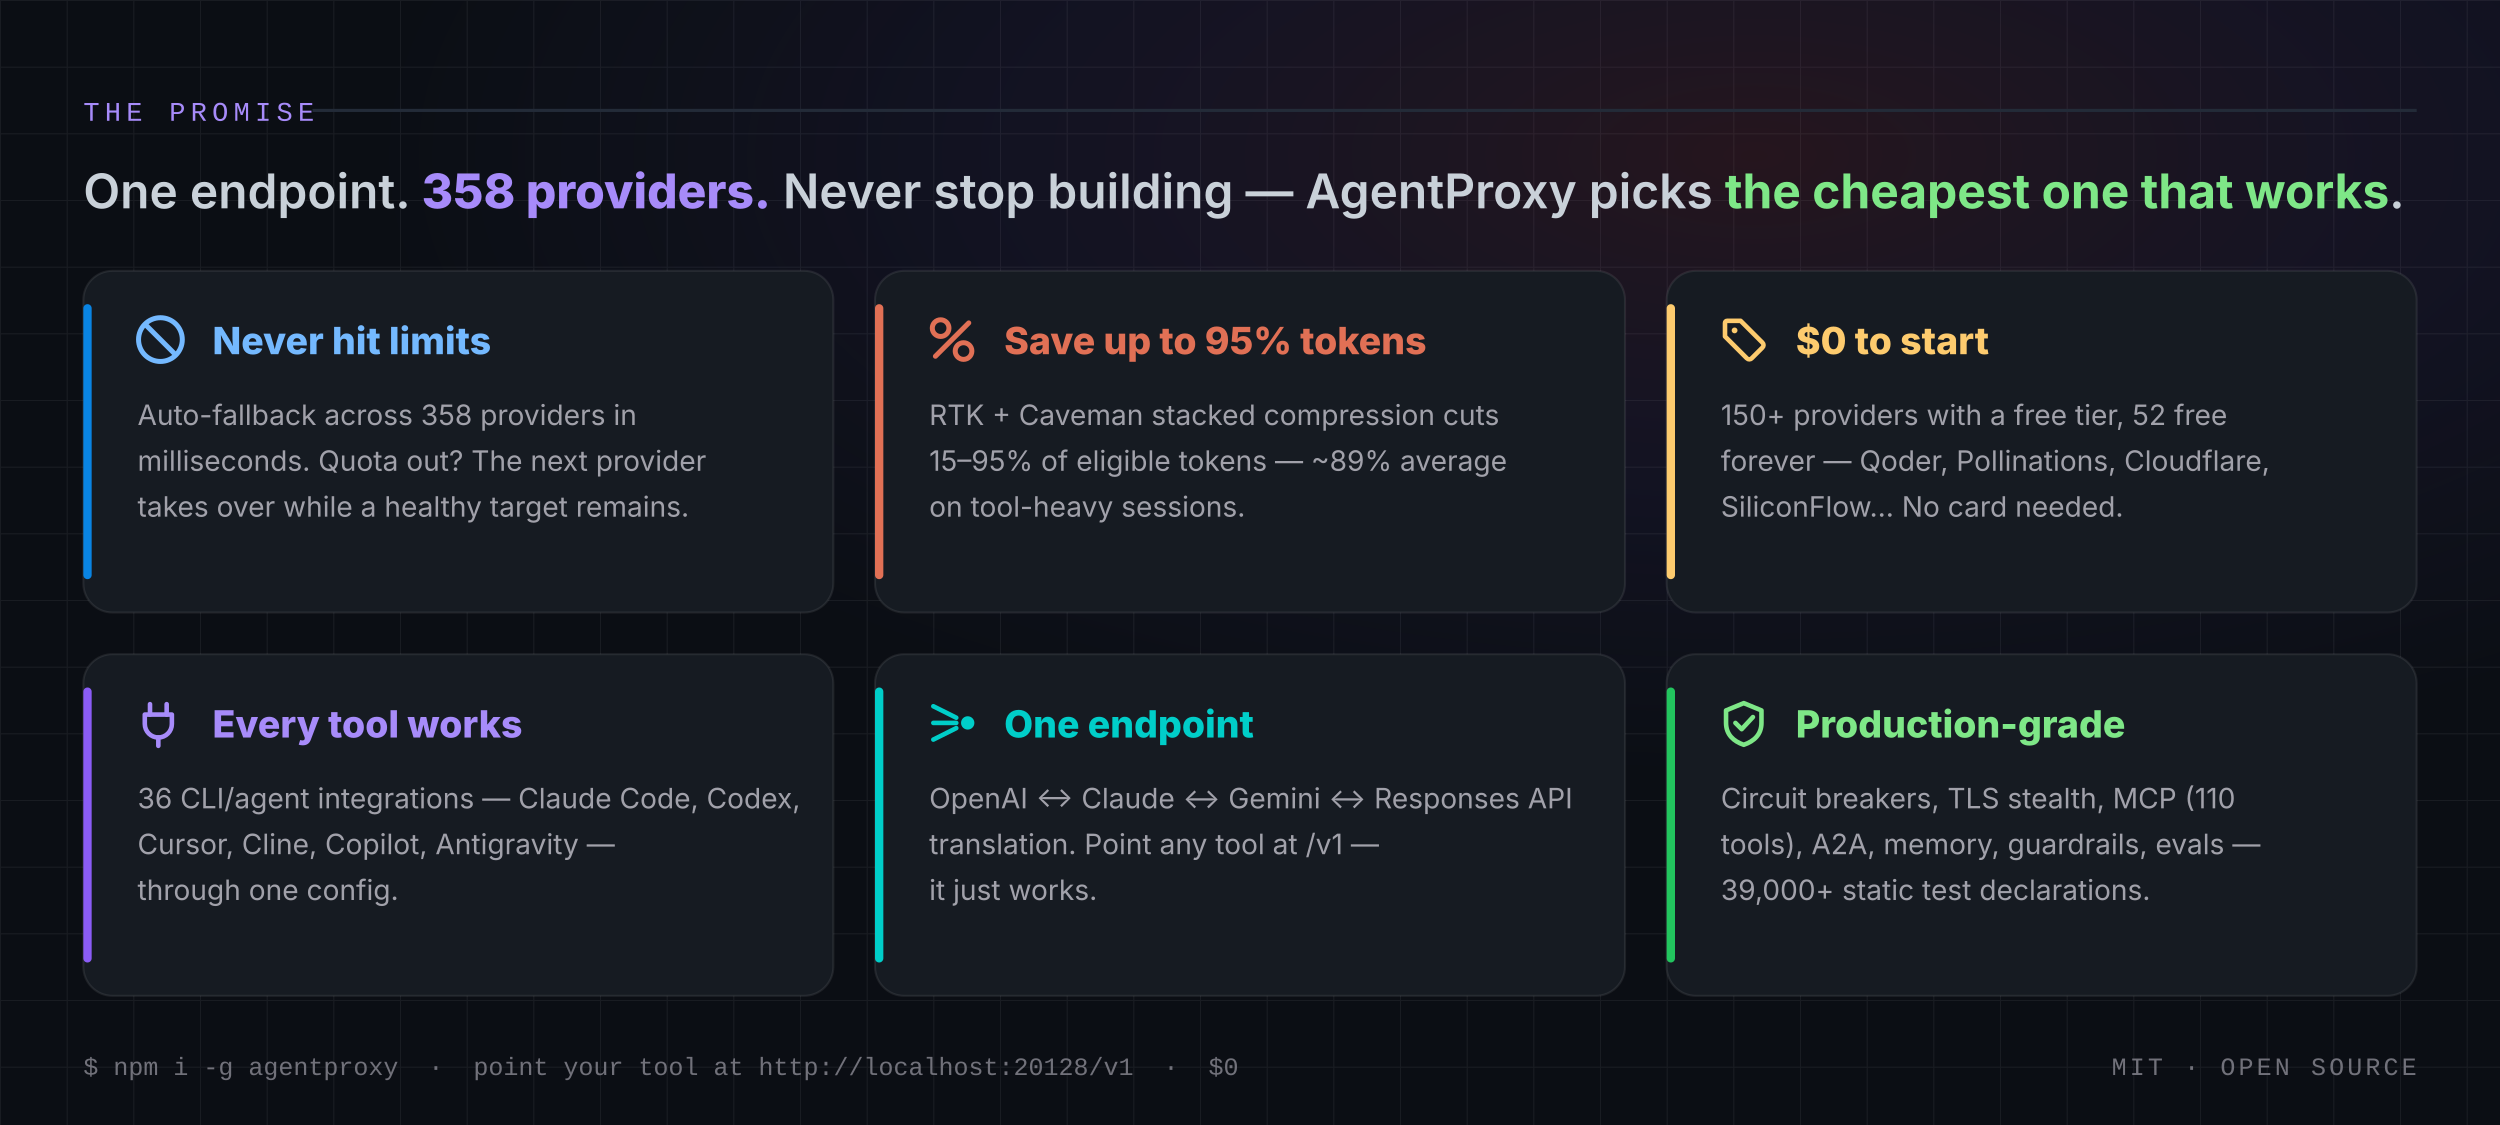
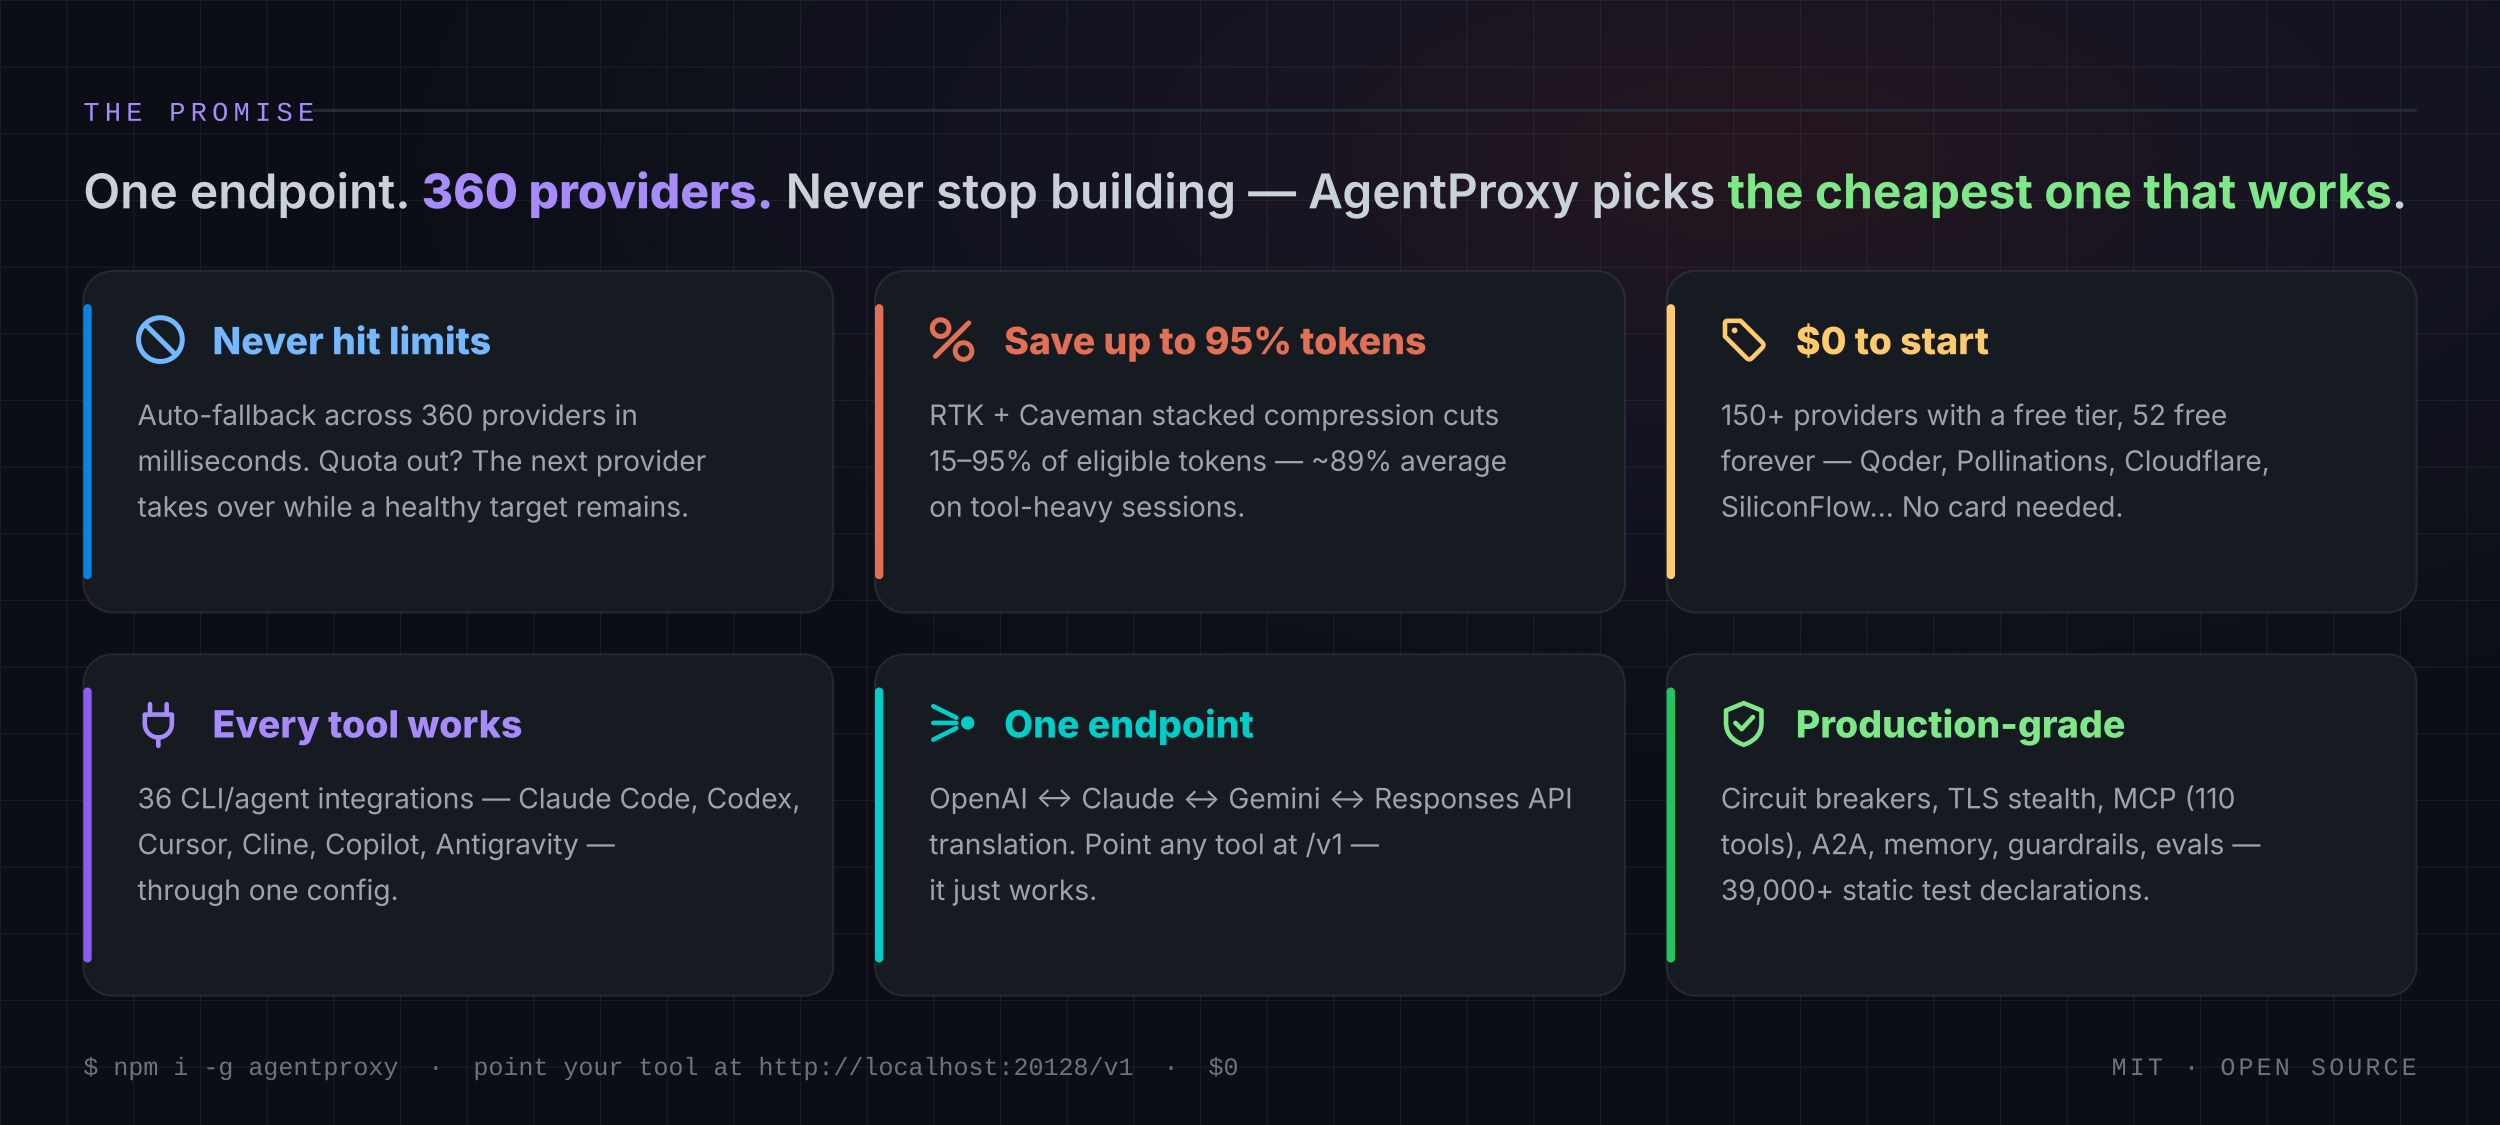
- <svg xmlns="http://www.w3.org/2000/svg" viewBox="0 0 1200 540" role="img" aria-label="The AgentProxy promise: one endpoint and 358 providers. Six pillars. Resilient fallback: automatic routing continues while another healthy target is available. Save up to 95 percent of eligible tokens: RTK plus Caveman stacked compression averages about 89 percent on tool-heavy sessions. Zero dollars to start: 150+ providers with a free tier and 52 recurring or keyless free-forever providers. Every tool works: 36 CLI and agent integration records, including Claude Code, Codex, Cursor, Cline, Copilot and Antigravity, through one config. One endpoint: OpenAI, Claude, Gemini and Responses API translation at /v1. Production controls: circuit breakers, TLS stealth, MCP with 110 tools, A2A, memory, guardrails, evals, and 39,000+ static test declarations across 5,100+ tracked test files.">
+ <svg xmlns="http://www.w3.org/2000/svg" viewBox="0 0 1200 540" role="img" aria-label="The AgentProxy promise: one endpoint and 360 providers. Six pillars. Resilient fallback: automatic routing continues while another healthy target is available. Save up to 95 percent of eligible tokens: RTK plus Caveman stacked compression averages about 89 percent on tool-heavy sessions. Zero dollars to start: 150+ providers with a free tier and 54 recurring or keyless free-forever providers. Every tool works: 36 CLI and agent integration records, including Claude Code, Codex, Cursor, Cline, Copilot and Antigravity, through one config. One endpoint: OpenAI, Claude, Gemini and Responses API translation at /v1. Production controls: circuit breakers, TLS stealth, MCP with 110 tools, A2A, memory, guardrails, evals, and 39,000+ static test declarations across 5,100+ tracked test files.">
  <defs>
    <pattern id="gridPaperP" width="32" height="32" patternUnits="userSpaceOnUse">
      <path d="M 32 0 L 0 0 0 32" fill="none" stroke="#ffffff" stroke-opacity="0.06" stroke-width="1" />
    </pattern>
    <radialGradient id="bgGlowP" cx="70%" cy="14%" r="55%">
      <stop offset="0%" stop-color="#e54d5e" stop-opacity="0.12" />
      <stop offset="55%" stop-color="#8b5cf6" stop-opacity="0.06" />
      <stop offset="100%" stop-color="#6366f1" stop-opacity="0" />
    </radialGradient>
  </defs>
  <rect width="1200" height="540" fill="#0b0e14" />
  <rect width="1200" height="540" fill="url(#gridPaperP)" />
  <rect width="1200" height="540" fill="url(#bgGlowP)" />
  <g>
    <text x="40" y="58" font-family="Consolas, 'Courier New', monospace" font-size="13" letter-spacing="2.5" fill="#a78bfa">THE PROMISE</text>
    <line x1="150" y1="53" x2="1160" y2="53" stroke="#232b38" stroke-width="1.5" />
  </g>
  <g>
-     <text x="40" y="100" font-family="Inter, 'Segoe UI', Arial, Helvetica, system-ui, sans-serif" font-size="23" font-weight="600" fill="#c9d1d9">One endpoint. <tspan fill="#a78bfa" font-weight="800">358 providers.</tspan> Never stop building — AgentProxy picks <tspan fill="#7ee787" font-weight="700">the cheapest one that works</tspan>.</text>
+     <text x="40" y="100" font-family="Inter, 'Segoe UI', Arial, Helvetica, system-ui, sans-serif" font-size="23" font-weight="600" fill="#c9d1d9">One endpoint. <tspan fill="#a78bfa" font-weight="800">360 providers.</tspan> Never stop building — AgentProxy picks <tspan fill="#7ee787" font-weight="700">the cheapest one that works</tspan>.</text>
  </g>
  <g font-family="Inter, 'Segoe UI', Arial, Helvetica, system-ui, sans-serif">
    <g>
      <rect x="40" y="130" width="360" height="164" rx="14" fill="#161b22" stroke="#ffffff" stroke-opacity="0.08" stroke-width="1" />
      <rect x="40" y="130" width="360" height="164" rx="14" fill="none" stroke="#74b9ff" stroke-width="1.5" opacity="0">
        <animate attributeName="opacity" values="0;0.9;0;0" keyTimes="0;0.055;0.12;1" dur="12s" begin="3s" repeatCount="indefinite" />
      </rect>
      <rect x="40" y="146" width="4" height="132" rx="2" fill="#0984e3" />
      <g transform="translate(66,152)" stroke="#74b9ff" stroke-width="2.4" fill="none" stroke-linecap="round">
        <circle cx="11" cy="11" r="10.5" />
        <line x1="3.9" y1="3.9" x2="18.1" y2="18.1" />
      </g>
      <text x="102" y="170" font-size="18" font-weight="800" fill="#74b9ff">Never hit limits</text>
-       <text x="66" y="204" font-size="13.5" fill="#a1a1aa">Auto-fallback across 358 providers in</text>
+       <text x="66" y="204" font-size="13.5" fill="#a1a1aa">Auto-fallback across 360 providers in</text>
      <text x="66" y="226" font-size="13.5" fill="#a1a1aa">milliseconds. Quota out? The next provider</text>
      <text x="66" y="248" font-size="13.5" fill="#a1a1aa">takes over while a healthy target remains.</text>
    </g>
    <g>
      <rect x="420" y="130" width="360" height="164" rx="14" fill="#161b22" stroke="#ffffff" stroke-opacity="0.08" stroke-width="1" />
      <rect x="420" y="130" width="360" height="164" rx="14" fill="none" stroke="#e17055" stroke-width="1.5" opacity="0">
        <animate attributeName="opacity" values="0;0;0.9;0;0" keyTimes="0;0.167;0.222;0.287;1" dur="12s" begin="3s" repeatCount="indefinite" />
      </rect>
      <rect x="420" y="146" width="4" height="132" rx="2" fill="#e17055" />
      <g transform="translate(446,152)" stroke="#e17055" stroke-width="2.4" fill="none" stroke-linecap="round">
        <circle cx="5.5" cy="5.5" r="4" />
        <circle cx="16.5" cy="16.5" r="4" />
        <line x1="19" y1="3" x2="3" y2="19" />
      </g>
      <text x="482" y="170" font-size="18" font-weight="800" fill="#e17055">Save up to 95% tokens</text>
      <text x="446" y="204" font-size="13.5" fill="#a1a1aa">RTK + Caveman stacked compression cuts</text>
      <text x="446" y="226" font-size="13.5" fill="#a1a1aa">15–95% of eligible tokens — ~89% average</text>
      <text x="446" y="248" font-size="13.5" fill="#a1a1aa">on tool-heavy sessions.</text>
    </g>
    <g>
      <rect x="800" y="130" width="360" height="164" rx="14" fill="#161b22" stroke="#ffffff" stroke-opacity="0.08" stroke-width="1" />
      <rect x="800" y="130" width="360" height="164" rx="14" fill="none" stroke="#fdcb6e" stroke-width="1.5" opacity="0">
        <animate attributeName="opacity" values="0;0;0.9;0;0" keyTimes="0;0.334;0.389;0.454;1" dur="12s" begin="3s" repeatCount="indefinite" />
      </rect>
      <rect x="800" y="146" width="4" height="132" rx="2" fill="#fdcb6e" />
      <g transform="translate(826,152)" stroke="#fdcb6e" stroke-width="2.2" fill="none" stroke-linecap="round" stroke-linejoin="round">
        <path d="M 2,9.5 L 2,3 A 1,1 0 0 1 3,2 L 9.5,2 L 20,12.5 A 1.6,1.6 0 0 1 20,14.8 L 14.8,20 A 1.6,1.6 0 0 1 12.5,20 Z" />
        <circle cx="6.6" cy="6.6" r="1.4" fill="#fdcb6e" stroke="none" />
      </g>
      <text x="862" y="170" font-size="18" font-weight="800" fill="#fdcb6e">$0 to start</text>
      <text x="826" y="204" font-size="13.5" fill="#a1a1aa">150+ providers with a free tier, 52 free</text>
      <text x="826" y="226" font-size="13.5" fill="#a1a1aa">forever — Qoder, Pollinations, Cloudflare,</text>
      <text x="826" y="248" font-size="13.5" fill="#a1a1aa">SiliconFlow… No card needed.</text>
    </g>
    <g>
      <rect x="40" y="314" width="360" height="164" rx="14" fill="#161b22" stroke="#ffffff" stroke-opacity="0.08" stroke-width="1" />
      <rect x="40" y="314" width="360" height="164" rx="14" fill="none" stroke="#a78bfa" stroke-width="1.5" opacity="0">
        <animate attributeName="opacity" values="0;0;0.9;0;0" keyTimes="0;0.5;0.555;0.62;1" dur="12s" begin="3s" repeatCount="indefinite" />
      </rect>
      <rect x="40" y="330" width="4" height="132" rx="2" fill="#8b5cf6" />
      <g transform="translate(66,336)" stroke="#a78bfa" stroke-width="2.2" fill="none" stroke-linecap="round" stroke-linejoin="round">
        <path d="M 6,2 L 6,7 M 14,2 L 14,7" />
        <path d="M 3.5,7 L 16.5,7 L 16.5,11.5 A 6.5,6.5 0 0 1 10,18 A 6.5,6.5 0 0 1 3.5,11.5 Z" />
        <path d="M 10,18 L 10,22" />
      </g>
      <text x="102" y="354" font-size="18" font-weight="800" fill="#a78bfa">Every tool works</text>
      <text x="66" y="388" font-size="13.5" fill="#a1a1aa">36 CLI/agent integrations — Claude Code, Codex,</text>
      <text x="66" y="410" font-size="13.5" fill="#a1a1aa">Cursor, Cline, Copilot, Antigravity —</text>
      <text x="66" y="432" font-size="13.5" fill="#a1a1aa">through one config.</text>
    </g>
    <g>
      <rect x="420" y="314" width="360" height="164" rx="14" fill="#161b22" stroke="#ffffff" stroke-opacity="0.08" stroke-width="1" />
      <rect x="420" y="314" width="360" height="164" rx="14" fill="none" stroke="#00cec9" stroke-width="1.5" opacity="0">
        <animate attributeName="opacity" values="0;0;0.9;0;0" keyTimes="0;0.667;0.722;0.787;1" dur="12s" begin="3s" repeatCount="indefinite" />
      </rect>
      <rect x="420" y="330" width="4" height="132" rx="2" fill="#00cec9" />
      <g transform="translate(446,336)" stroke="#00cec9" stroke-width="2.2" fill="none" stroke-linecap="round">
        <path d="M 2,3 L 13,8.5 M 2,11 L 13,11 M 2,19 L 13,13.5" />
        <circle cx="18.5" cy="11" r="3.2" fill="#00cec9" stroke="none" />
      </g>
      <text x="482" y="354" font-size="18" font-weight="800" fill="#00cec9">One endpoint</text>
      <text x="446" y="388" font-size="13.5" fill="#a1a1aa">OpenAI ↔ Claude ↔ Gemini ↔ Responses API</text>
      <text x="446" y="410" font-size="13.5" fill="#a1a1aa">translation. Point any tool at /v1 —</text>
      <text x="446" y="432" font-size="13.5" fill="#a1a1aa">it just works.</text>
    </g>
    <g>
      <rect x="800" y="314" width="360" height="164" rx="14" fill="#161b22" stroke="#ffffff" stroke-opacity="0.08" stroke-width="1" />
      <rect x="800" y="314" width="360" height="164" rx="14" fill="none" stroke="#7ee787" stroke-width="1.5" opacity="0">
        <animate attributeName="opacity" values="0;0;0.9;0;0" keyTimes="0;0.834;0.889;0.954;1" dur="12s" begin="3s" repeatCount="indefinite" />
      </rect>
      <rect x="800" y="330" width="4" height="132" rx="2" fill="#22c55e" />
      <g transform="translate(826,336)" stroke="#7ee787" stroke-width="2.2" fill="none" stroke-linecap="round" stroke-linejoin="round">
        <path d="M 11,1.5 L 19.5,5 L 19.5,11 C 19.5,16.5 16,19.8 11,21.5 C 6,19.8 2.5,16.5 2.5,11 L 2.5,5 Z" />
        <path d="M 7,11 L 10,14 L 15.4,8.2" />
      </g>
      <text x="862" y="354" font-size="18" font-weight="800" fill="#7ee787">Production-grade</text>
      <text x="826" y="388" font-size="13.5" fill="#a1a1aa">Circuit breakers, TLS stealth, MCP (110</text>
      <text x="826" y="410" font-size="13.5" fill="#a1a1aa">tools), A2A, memory, guardrails, evals —</text>
      <text x="826" y="432" font-size="13.5" fill="#a1a1aa">39,000+ static test declarations.</text>
    </g>
  </g>
  <g>
    <text x="40" y="516" font-family="Consolas, 'Courier New', monospace" font-size="12" fill="#71717a">$ npm i -g agentproxy  ·  point your tool at http://localhost:20128/v1  ·  $0</text>
    <text x="1160" y="516" text-anchor="end" font-family="Consolas, 'Courier New', monospace" font-size="12" letter-spacing="1.5" fill="#71717a">MIT · OPEN SOURCE</text>
  </g>
</svg>
